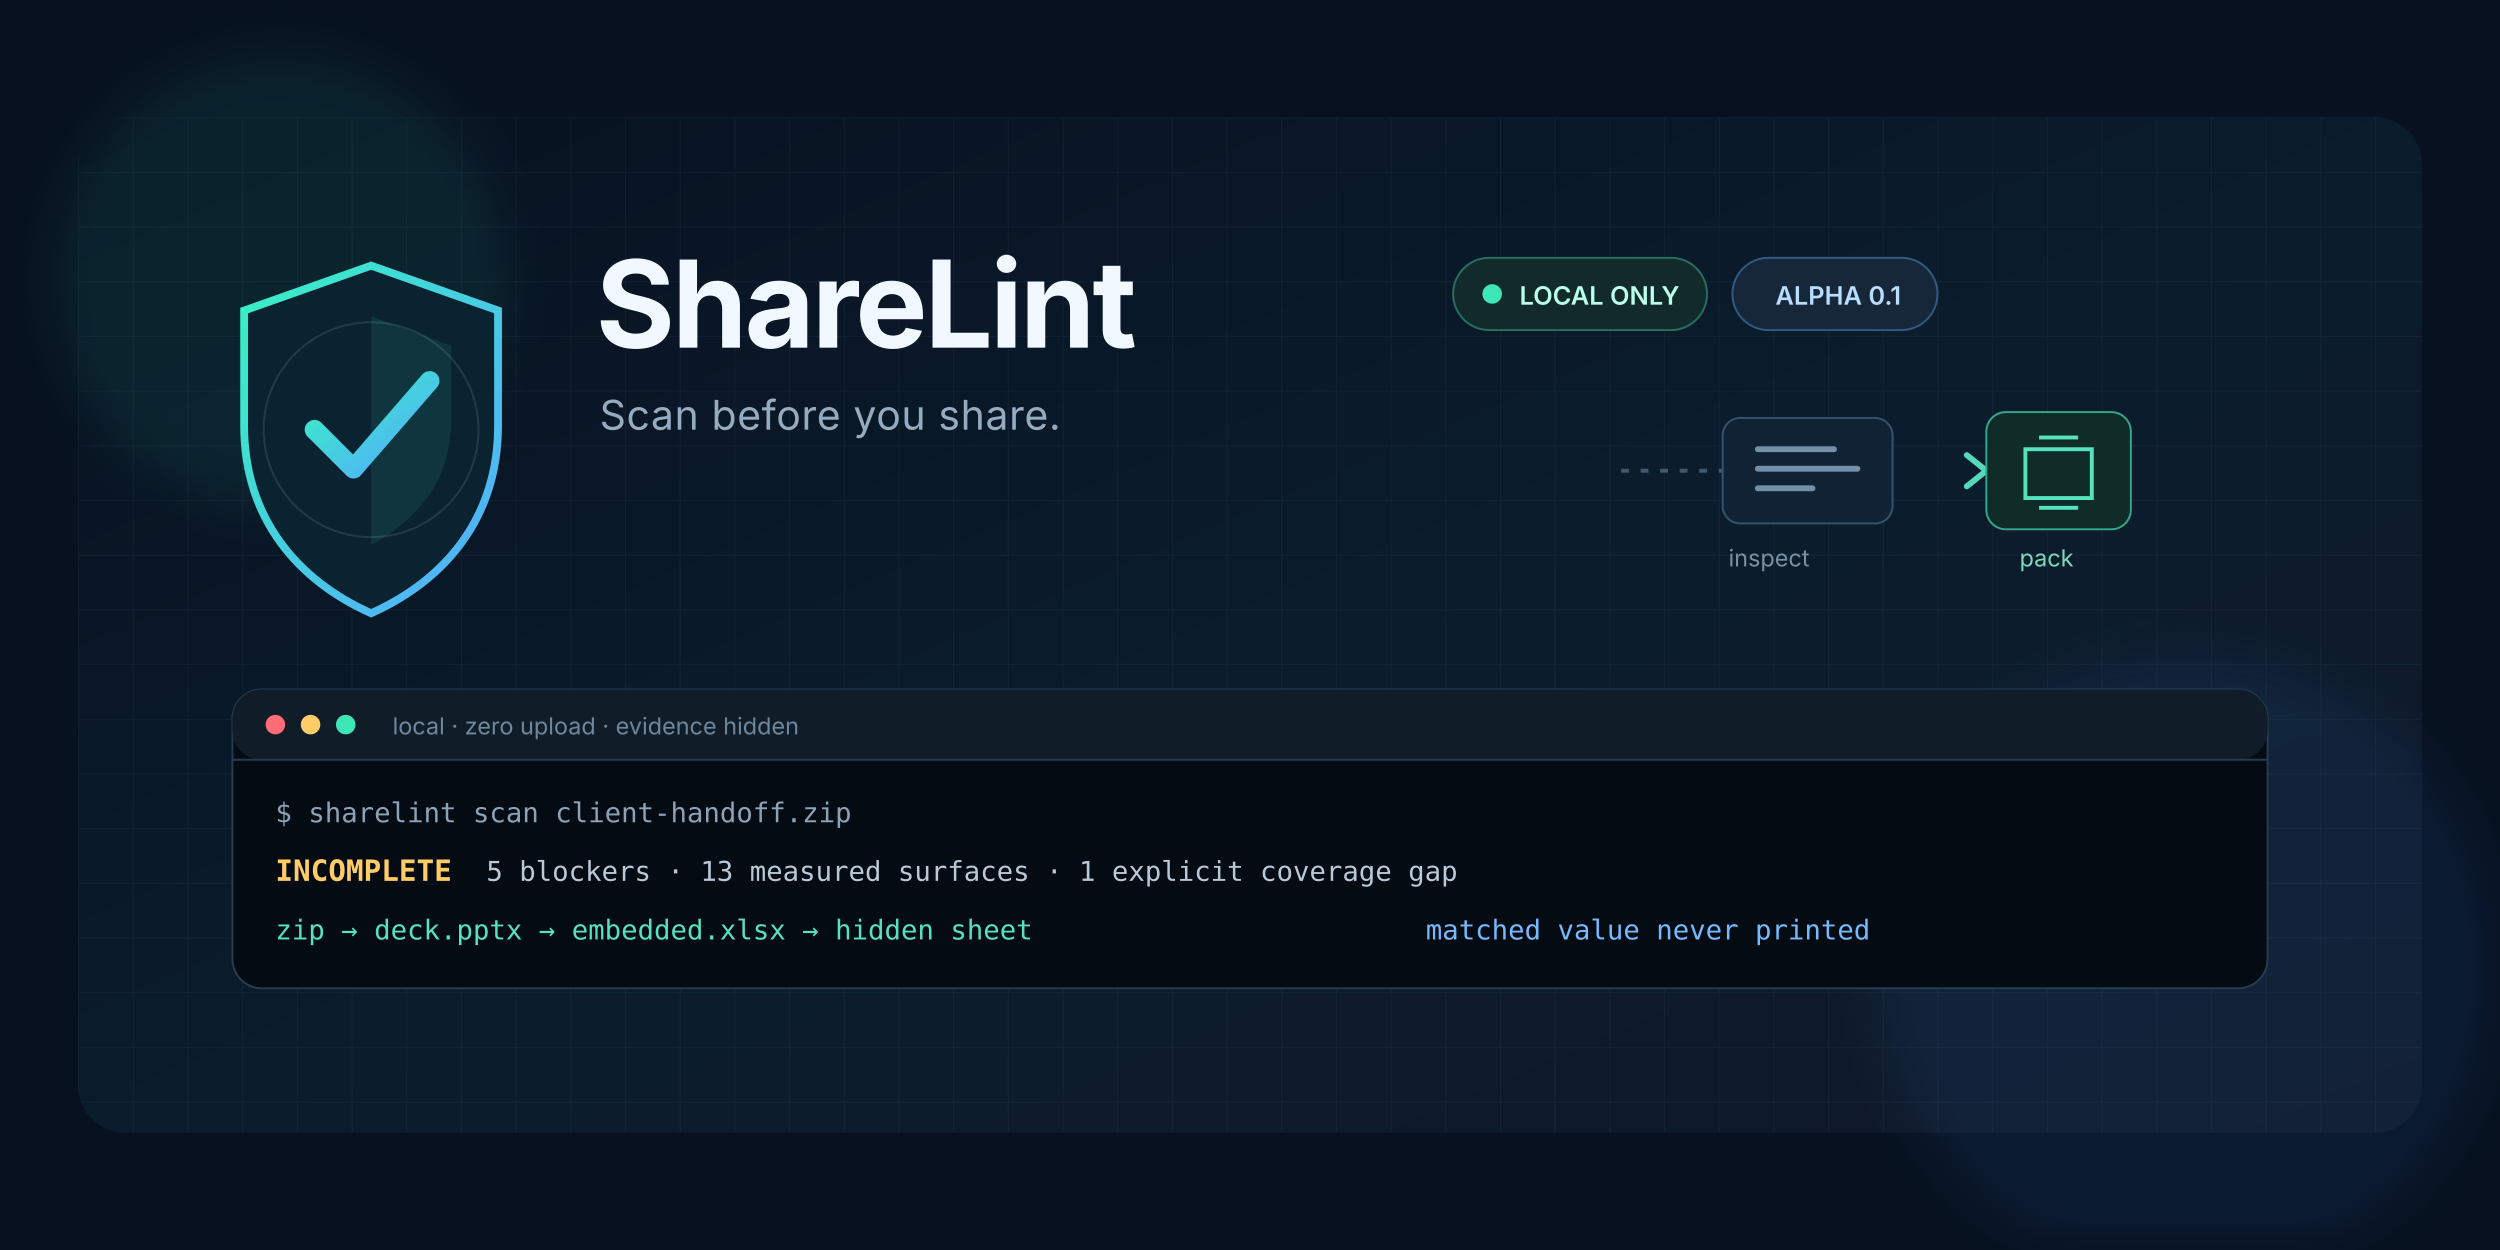
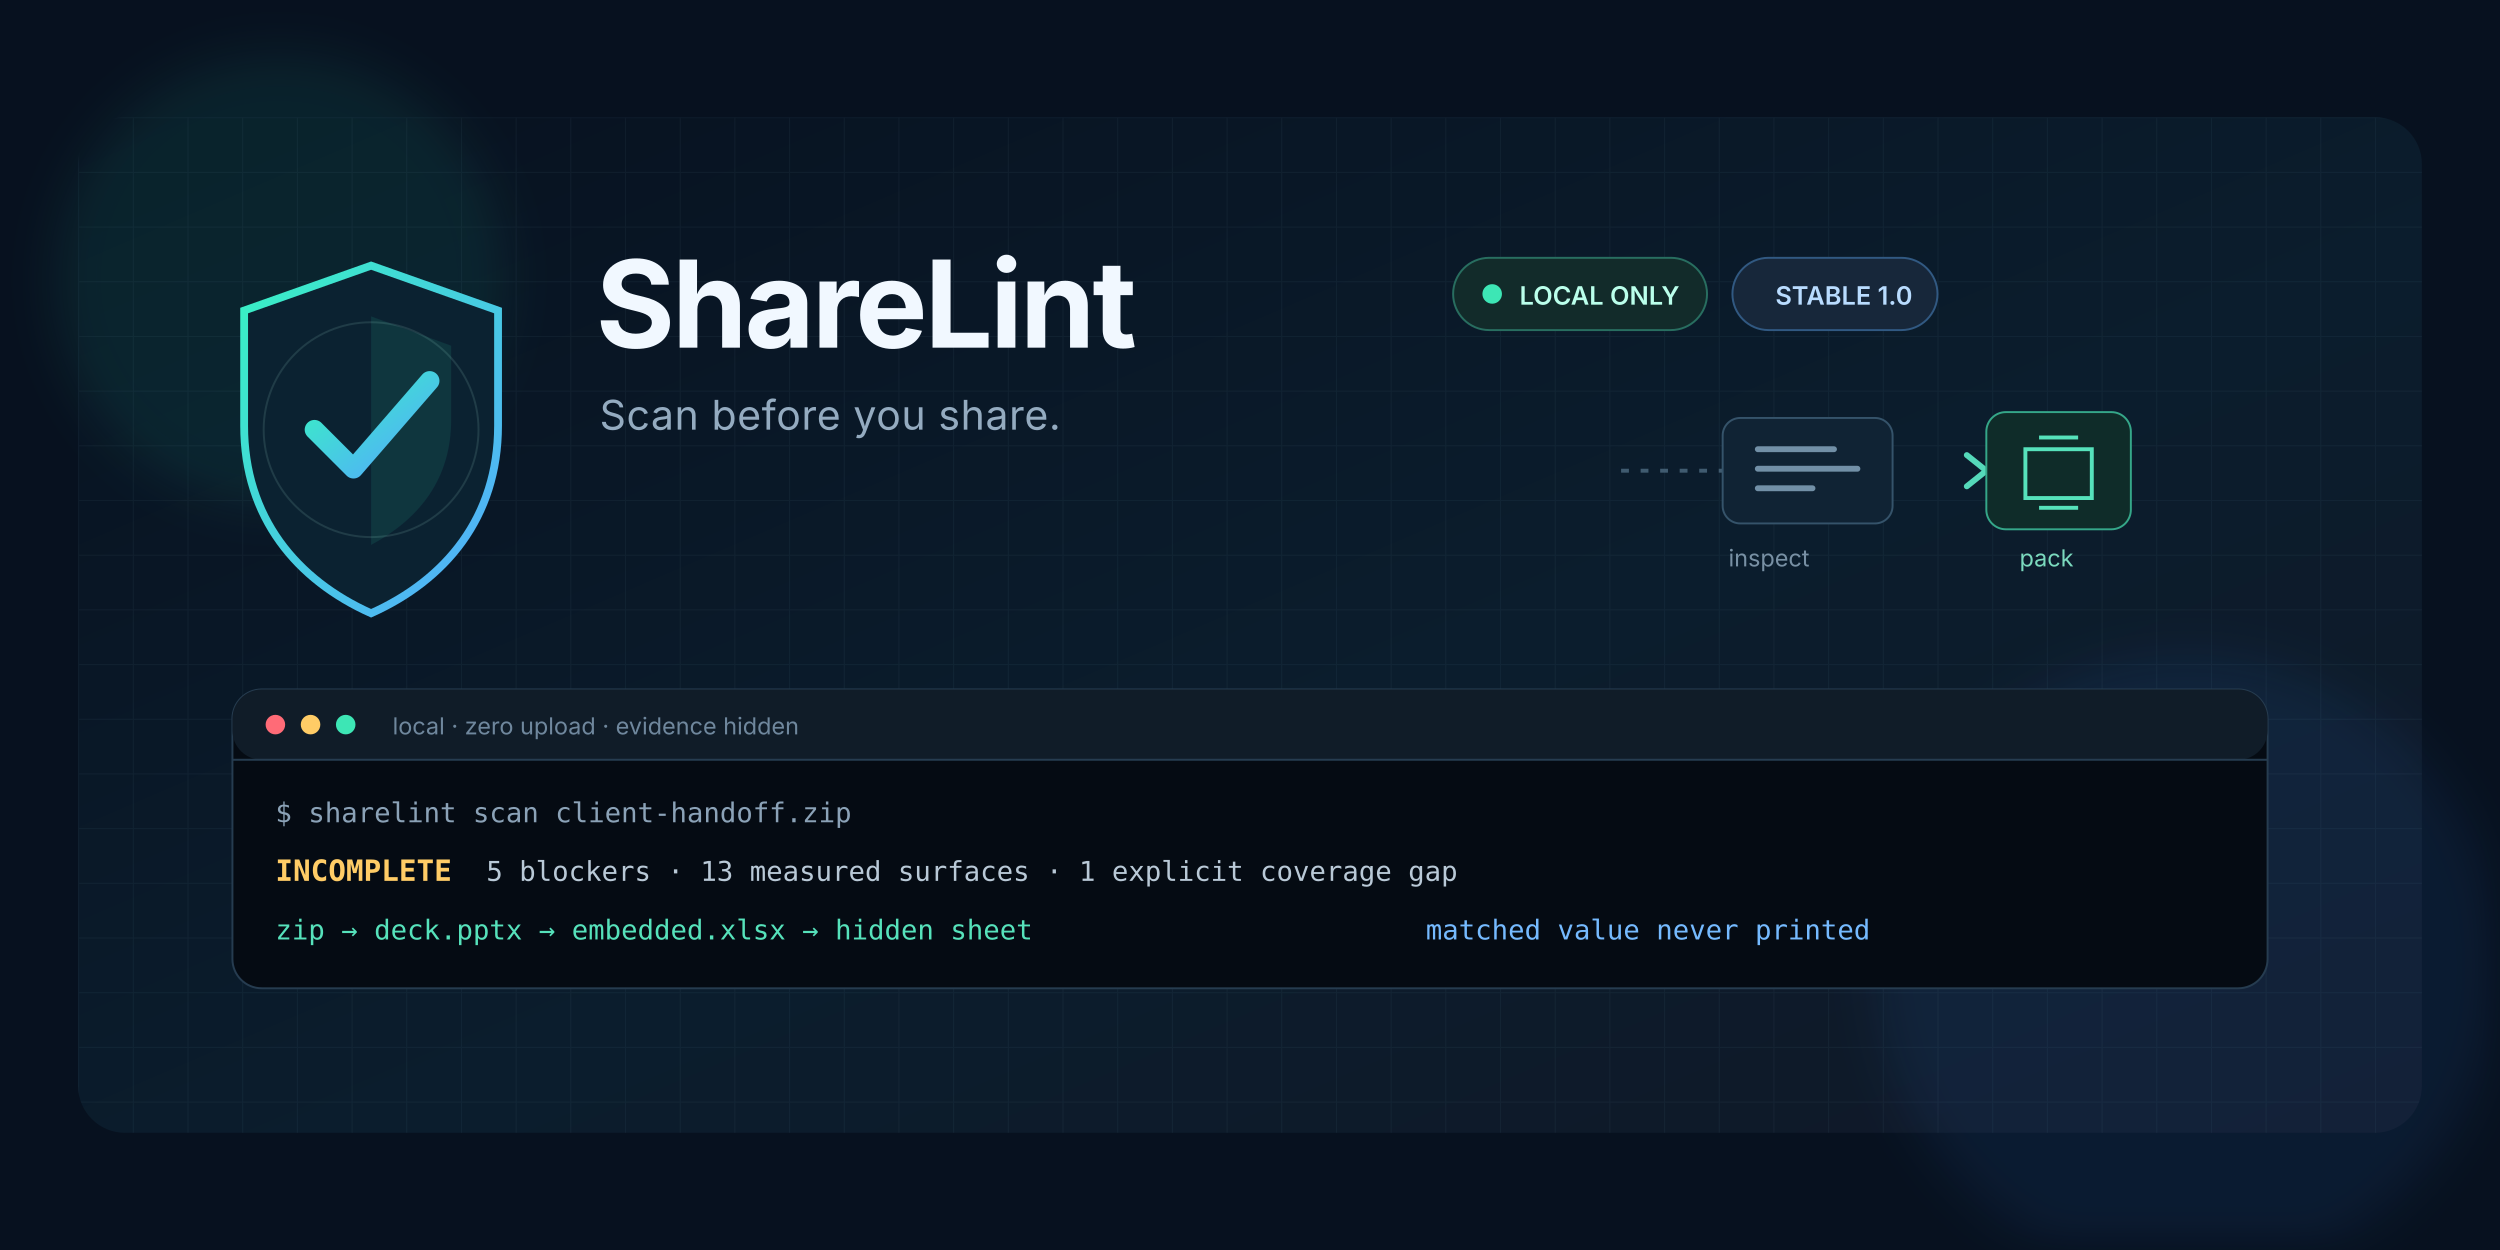
<svg xmlns="http://www.w3.org/2000/svg" width="1280" height="640" viewBox="-40 -60 1280 640" role="img" aria-labelledby="title desc">
  <defs>
    <linearGradient id="bg" x1="0" y1="0" x2="1" y2="1">
      <stop offset="0" stop-color="#07111f" />
      <stop offset="0.56" stop-color="#0b1d2d" />
      <stop offset="1" stop-color="#101827" />
    </linearGradient>
    <linearGradient id="brand" x1="0" y1="0" x2="1" y2="1">
      <stop offset="0" stop-color="#38f2c2" />
      <stop offset="1" stop-color="#54a9ff" />
    </linearGradient>
    <linearGradient id="gate" x1="0" y1="0" x2="1" y2="0">
      <stop offset="0" stop-color="#3de6b5" stop-opacity=".9" />
      <stop offset="1" stop-color="#67b7ff" stop-opacity=".9" />
    </linearGradient>
    <filter id="glow" x="-50%" y="-50%" width="200%" height="200%">
      <feGaussianBlur stdDeviation="12" />
    </filter>
    <pattern id="grid" width="28" height="28" patternUnits="userSpaceOnUse">
      <path d="M28 0H0V28" fill="none" stroke="#8cb8d7" stroke-opacity=".055" />
    </pattern>
  </defs>
  <rect x="-40" y="-60" width="1280" height="640" fill="#07111f" />
  <rect width="1200" height="520" rx="24" fill="url(#bg)" />
  <rect width="1200" height="520" rx="24" fill="url(#grid)" />
  <circle cx="103" cy="83" r="116" fill="#2be3bd" opacity=".08" filter="url(#glow)" />
  <circle cx="1080" cy="435" r="160" fill="#368dff" opacity=".08" filter="url(#glow)" />
  <g transform="translate(78 73)">
    <path d="M72 3 137 26v59c0 47-27 79-65 96C34 164 7 132 7 85V26Z" fill="#0b2231" stroke="url(#brand)" stroke-width="4" />
    <path d="M72 29v117c26-14 41-35 41-64V44Z" fill="#2ee6bc" opacity=".10" />
    <path d="m43 87 20 20 39-45" fill="none" stroke="url(#brand)" stroke-width="10" stroke-linecap="round" stroke-linejoin="round" />
    <circle cx="72" cy="87" r="55" fill="none" stroke="#bbffe9" stroke-opacity=".12" />
  </g>
  <g font-family="ui-sans-serif, -apple-system, BlinkMacSystemFont, 'Segoe UI', sans-serif">
    <text x="265" y="118" fill="#f1f8ff" font-size="62" font-weight="740" letter-spacing="-1.5">ShareLint</text>
    <text x="267" y="160" fill="#94abc0" font-size="21" letter-spacing=".3">Scan before you share.</text>
    <g transform="translate(79 293)">
      <rect width="1042" height="153" rx="15" fill="#050b13" stroke="#263c50" />
      <rect width="1042" height="36" rx="15" fill="#101c28" />
      <path d="M0 36h1042" stroke="#263c50" />
      <circle cx="22" cy="18" r="5" fill="#ff6b77" />
      <circle cx="40" cy="18" r="5" fill="#ffcc66" />
      <circle cx="58" cy="18" r="5" fill="#3de6b5" />
      <text x="82" y="23" fill="#6f879d" font-size="12">local · zero upload · evidence hidden</text>
      <text x="22" y="68" fill="#8ba2b7" font-size="14" font-family="ui-monospace, SFMono-Regular, Consolas, monospace">$ sharelint scan client-handoff.zip</text>
      <text x="22" y="98" fill="#ffcc66" font-size="15" font-weight="700" font-family="ui-monospace, SFMono-Regular, Consolas, monospace">INCOMPLETE</text>
      <text x="130" y="98" fill="#b9c9d7" font-size="14" font-family="ui-monospace, SFMono-Regular, Consolas, monospace">5 blockers · 13 measured surfaces · 1 explicit coverage gap</text>
      <text x="22" y="128" fill="#56e2bb" font-size="14" font-family="ui-monospace, SFMono-Regular, Consolas, monospace">zip → deck.pptx → embedded.xlsx → hidden sheet</text>
      <text x="611" y="128" fill="#75baff" font-size="14" font-family="ui-monospace, SFMono-Regular, Consolas, monospace">matched value never printed</text>
    </g>
    <g transform="translate(704 72)">
      <rect x="0" y="0" width="130" height="37" rx="18.5" fill="#122b2a" stroke="#286e60" />
      <circle cx="20" cy="18.5" r="5" fill="#3de6b5" />
      <text x="34" y="24" fill="#baffeb" font-size="13" font-weight="600">LOCAL ONLY</text>
      <rect x="143" y="0" width="105" height="37" rx="18.5" fill="#17273a" stroke="#315982" />
-       <text x="165" y="24" fill="#b9dcff" font-size="13" font-weight="600">ALPHA 0.1</text>
+       <text x="165" y="24" fill="#b9dcff" font-size="13" font-weight="600">STABLE 1.0</text>
    </g>
    <g transform="translate(790 151)">
      <path d="M0 30h52" stroke="#405b70" stroke-width="2" stroke-dasharray="4 6" />
      <rect x="52" y="3" width="87" height="54" rx="9" fill="#102334" stroke="#35536a" />
      <path d="M70 19h39M70 29h51M70 39h28" stroke="#7290a7" stroke-width="3" stroke-linecap="round" />
      <path d="M139 30h47" stroke="url(#gate)" stroke-width="3" />
      <path d="m177 22 10 8-10 8" fill="none" stroke="#55d9ba" stroke-width="3" stroke-linecap="round" stroke-linejoin="round" />
      <rect x="187" y="0" width="74" height="60" rx="10" fill="#0f2c29" stroke="#35a789" />
      <path d="M207 19h34v25h-34zM214 13h20M214 49h20" fill="none" stroke="#56e2bb" stroke-width="2" />
      <text x="55" y="79" fill="#7890a4" font-size="12">inspect</text>
      <text x="204" y="79" fill="#7bdabe" font-size="12">pack</text>
    </g>
  </g>
</svg>
